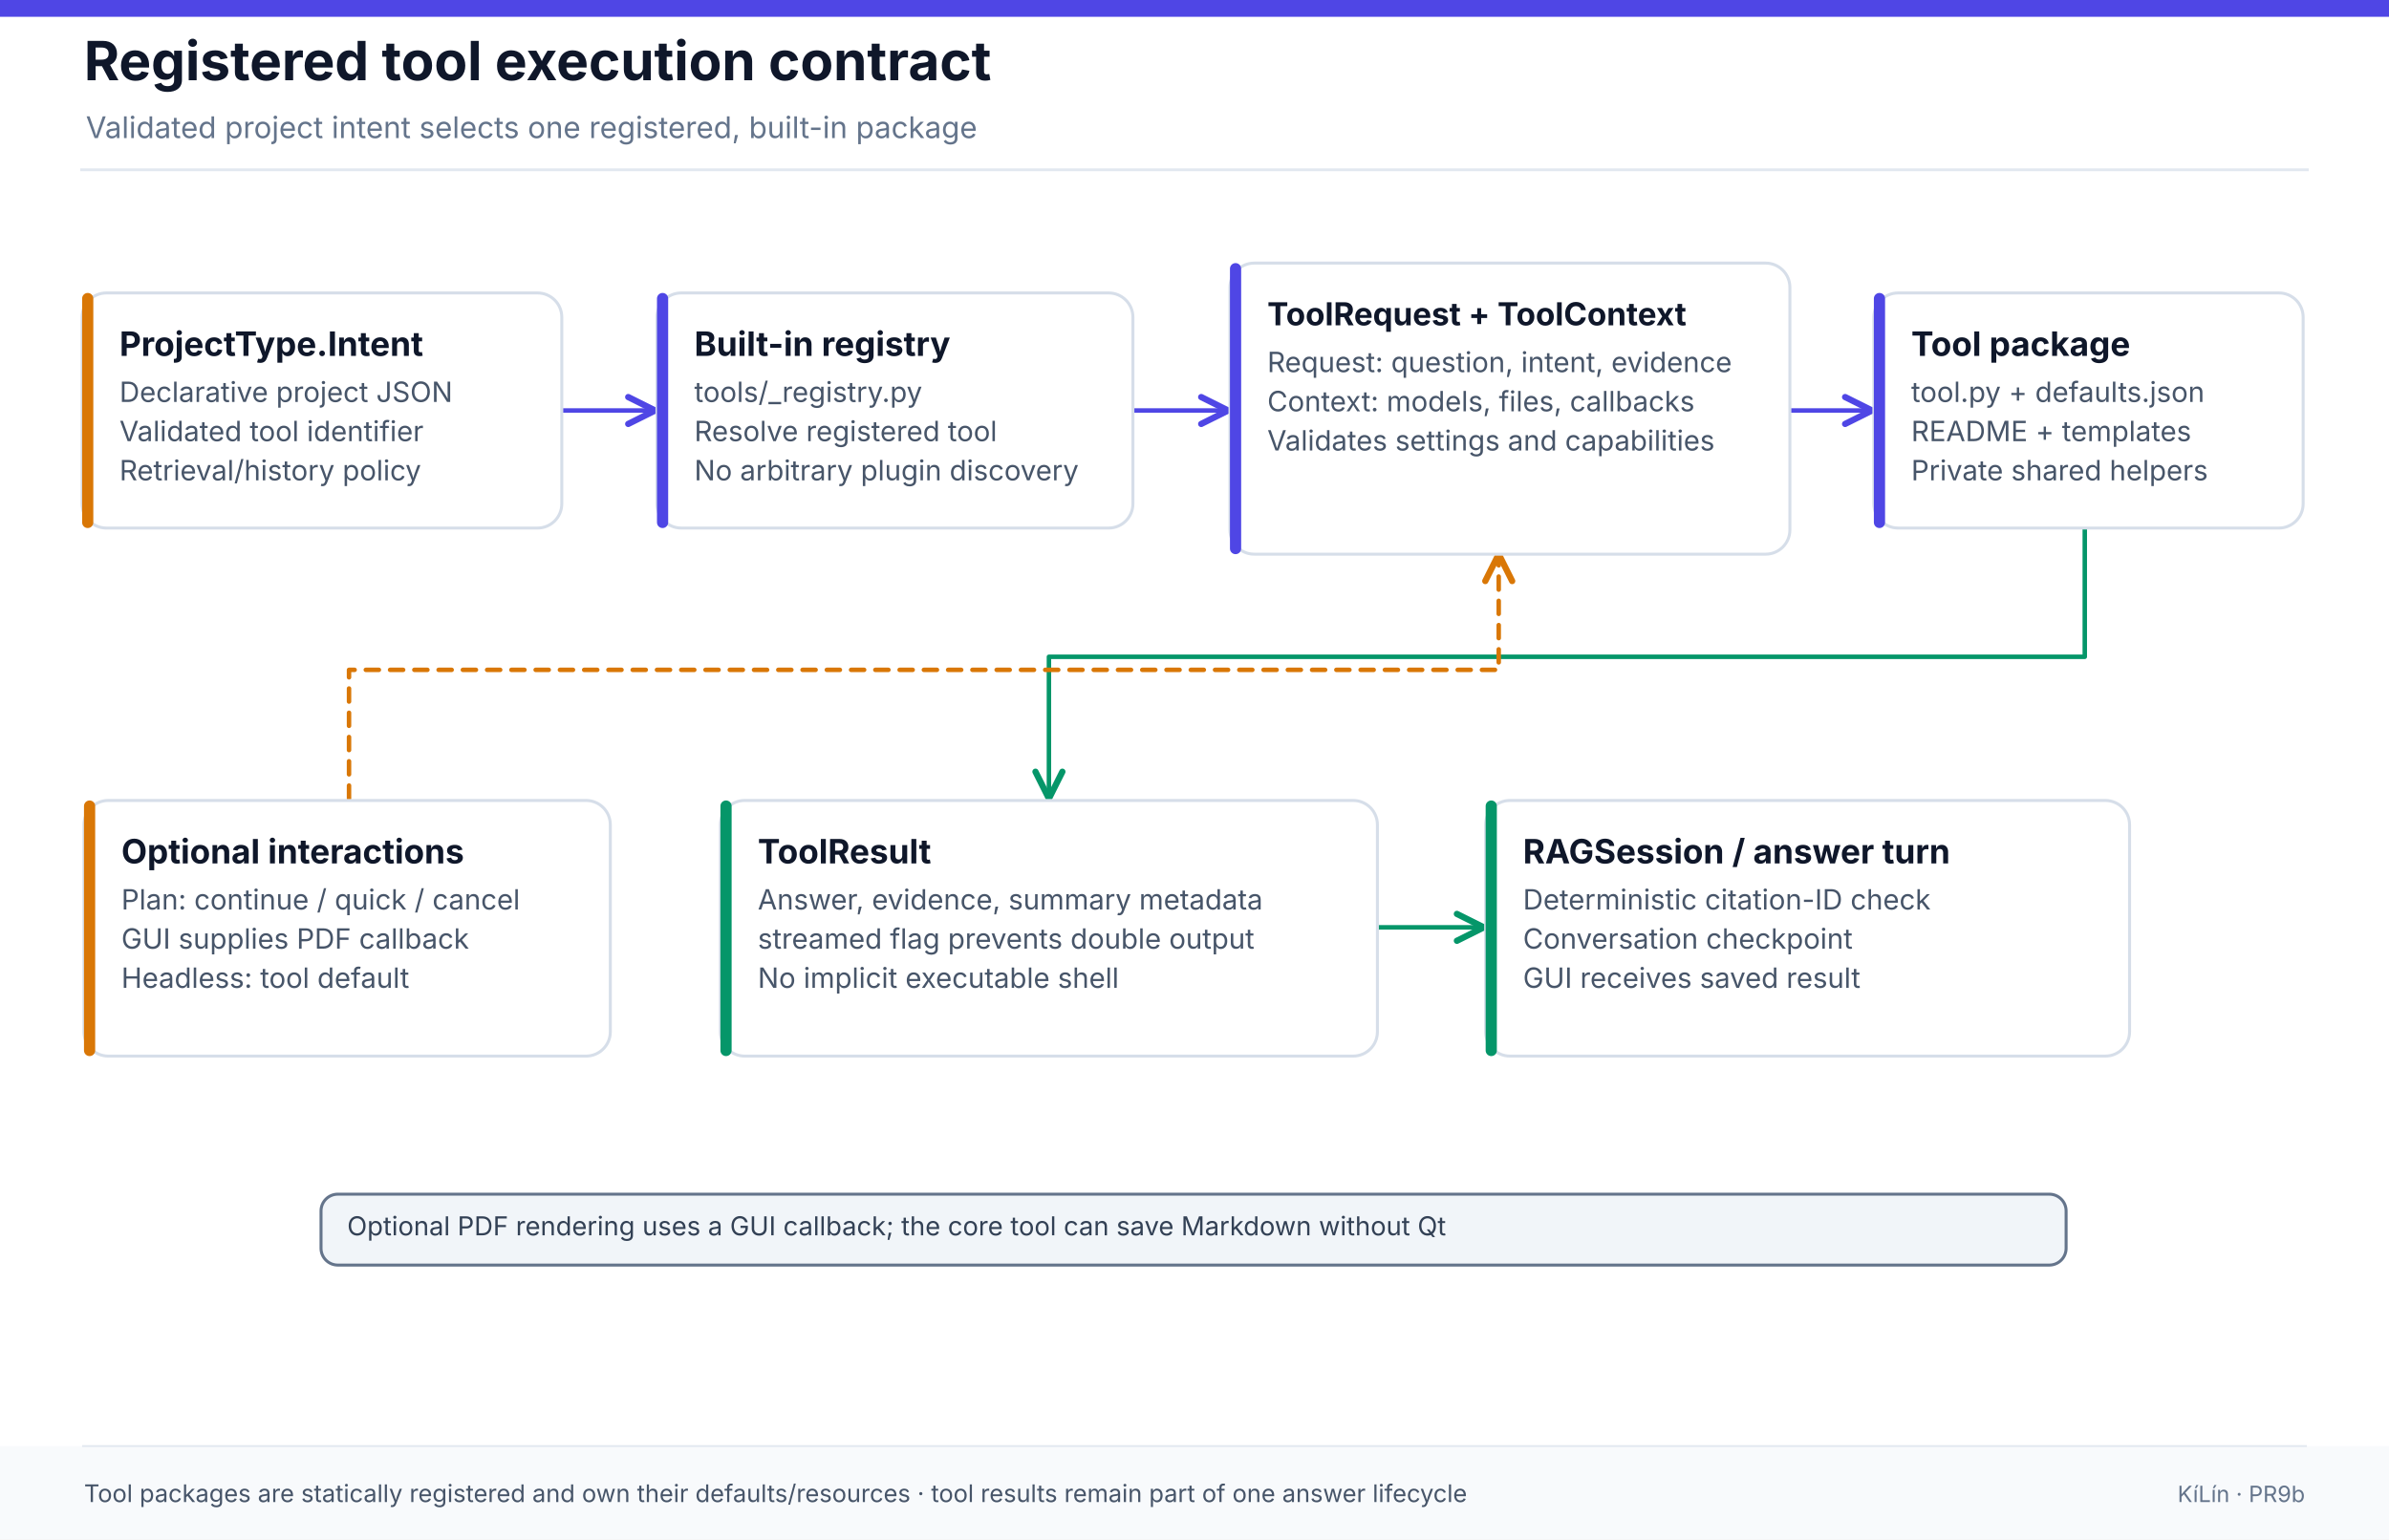
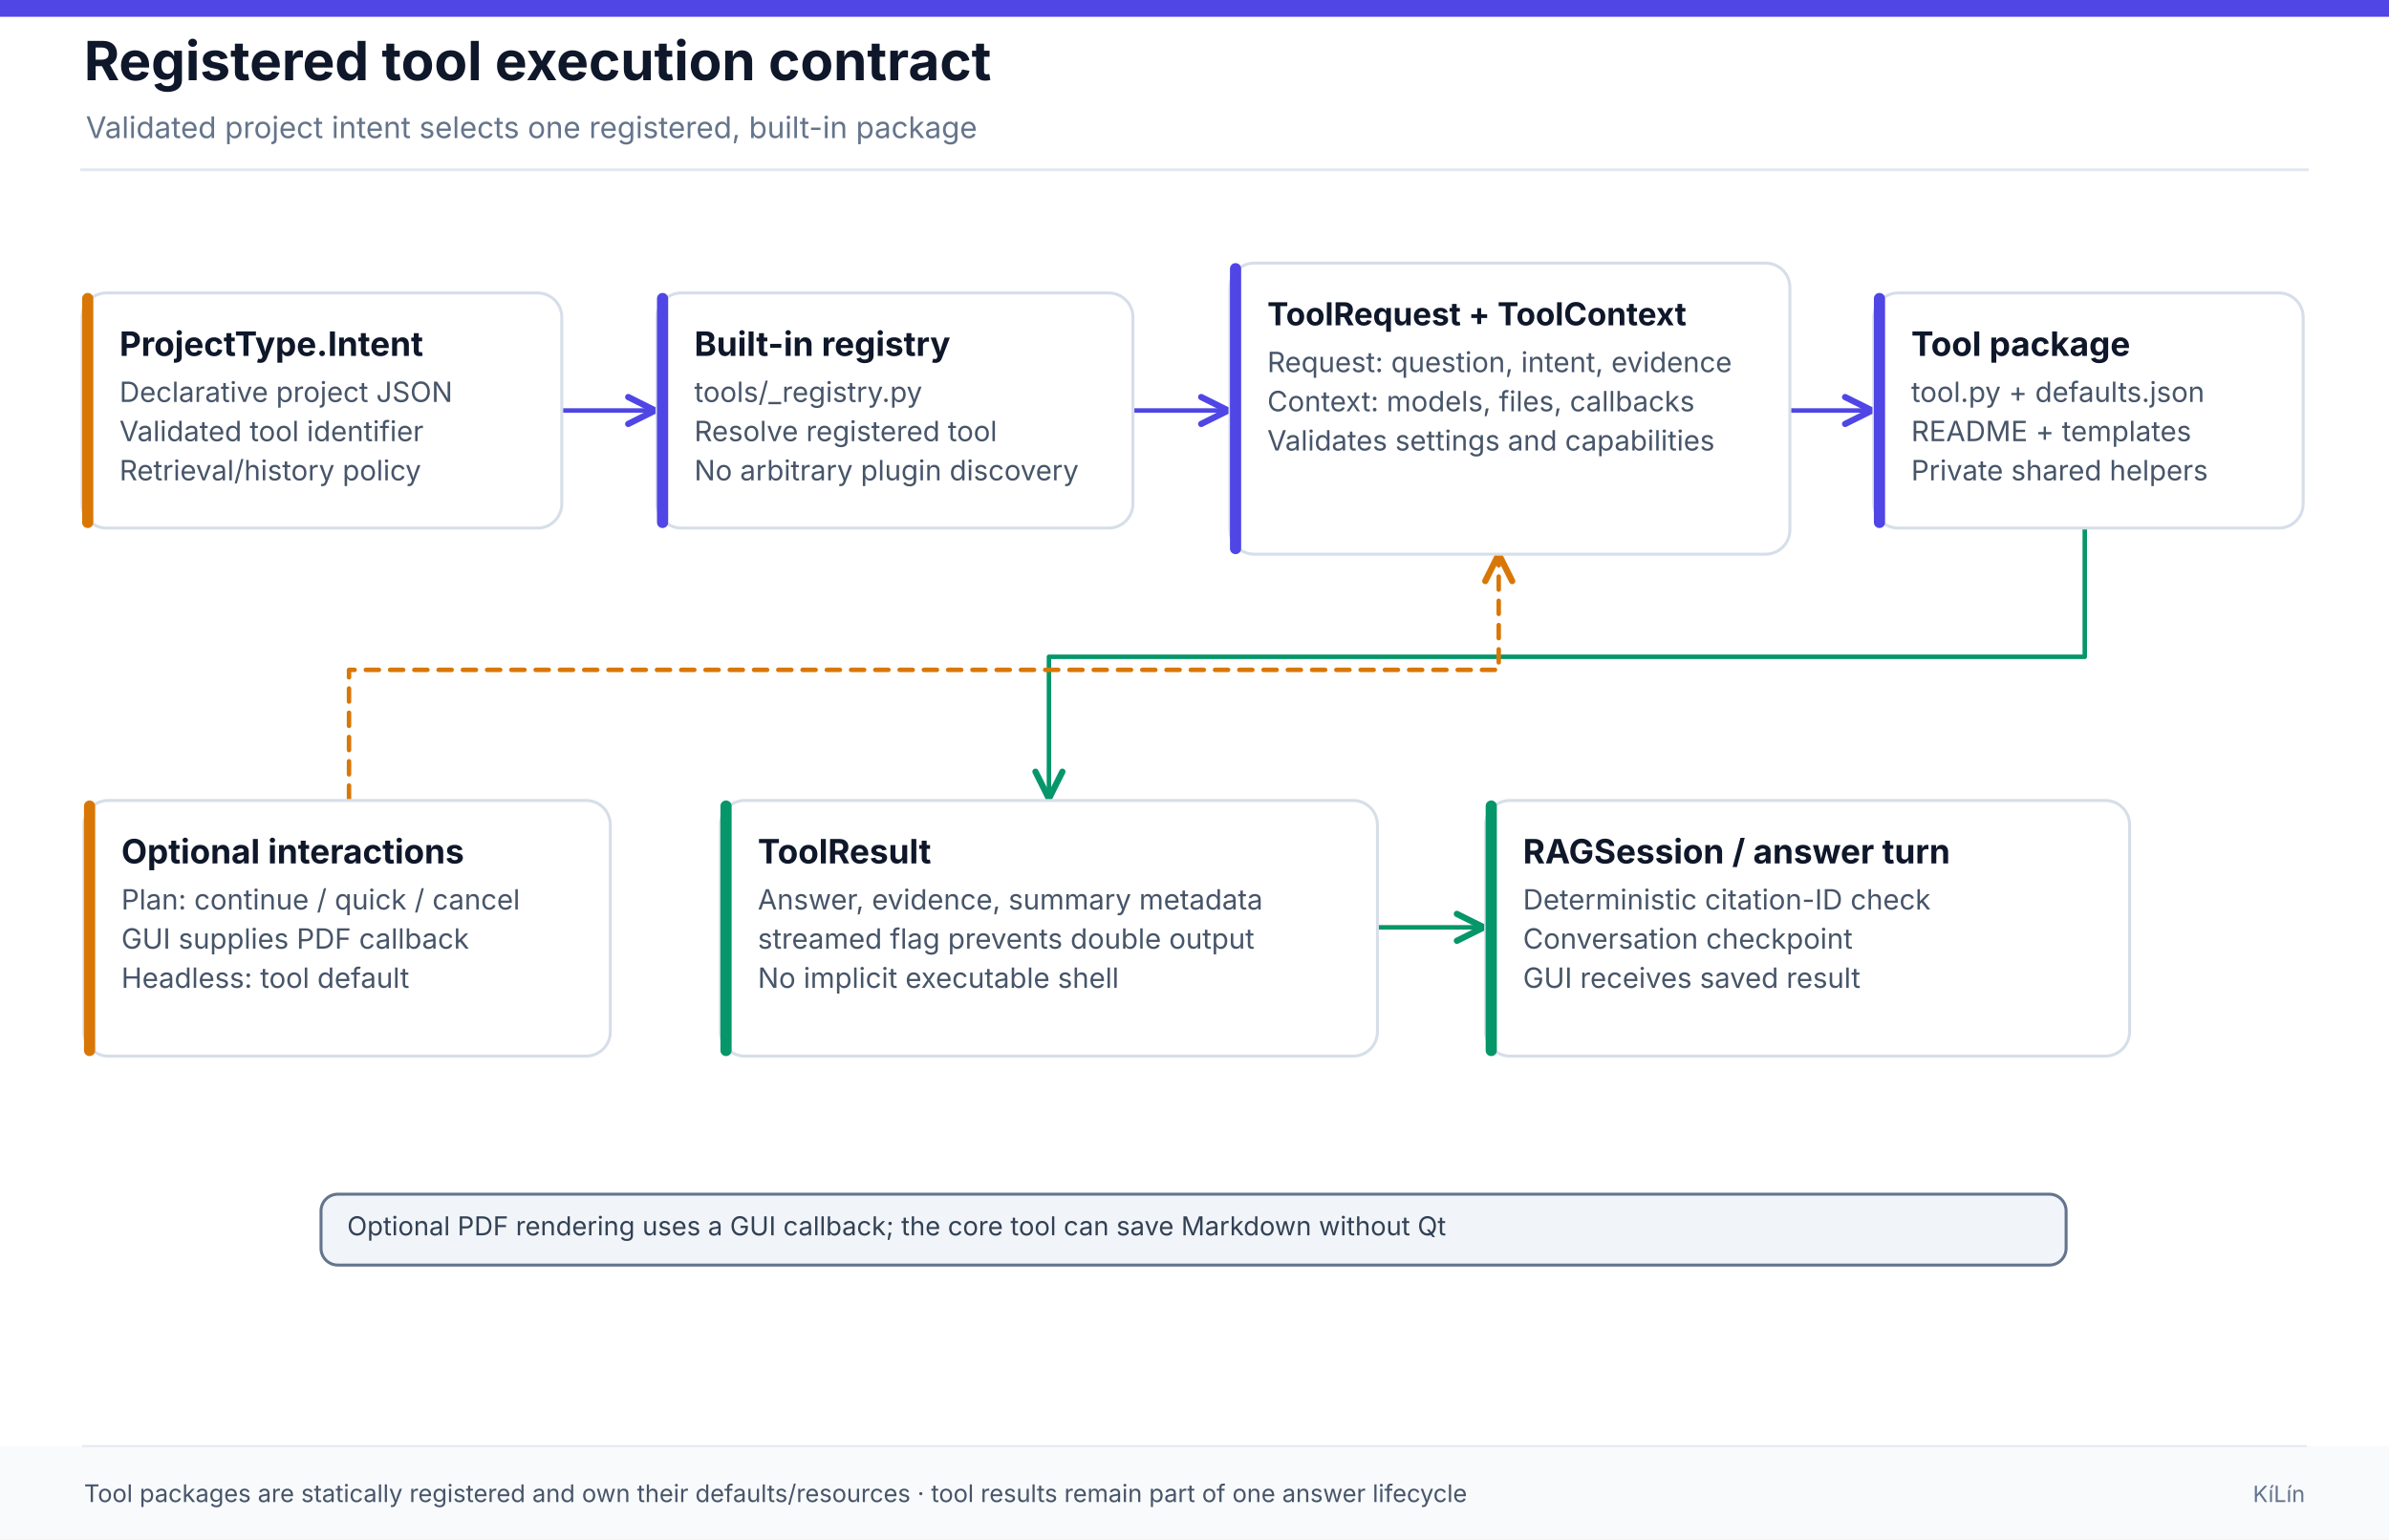
<svg xmlns="http://www.w3.org/2000/svg" width="1280" height="825" viewBox="0 0 1280 825" role="img" aria-labelledby="figure-title figure-description">
  <defs>
    <marker id="arrow-gray" markerWidth="9" markerHeight="9" refX="7" refY="4" orient="auto">
      <path d="M1,1 L7,4 L1,7" fill="none" stroke="#64748B" stroke-width="1.4" stroke-linecap="round" />
    </marker>
    <marker id="arrow-indigo" markerWidth="9" markerHeight="9" refX="7" refY="4" orient="auto">
      <path d="M1,1 L7,4 L1,7" fill="none" stroke="#4F46E5" stroke-width="1.4" stroke-linecap="round" />
    </marker>
    <marker id="arrow-green" markerWidth="9" markerHeight="9" refX="7" refY="4" orient="auto">
      <path d="M1,1 L7,4 L1,7" fill="none" stroke="#059669" stroke-width="1.4" stroke-linecap="round" />
    </marker>
    <marker id="arrow-amber" markerWidth="9" markerHeight="9" refX="7" refY="4" orient="auto">
      <path d="M1,1 L7,4 L1,7" fill="none" stroke="#D97706" stroke-width="1.4" stroke-linecap="round" />
    </marker>
    <marker id="arrow-rose" markerWidth="9" markerHeight="9" refX="7" refY="4" orient="auto">
      <path d="M1,1 L7,4 L1,7" fill="none" stroke="#E11D48" stroke-width="1.4" stroke-linecap="round" />
    </marker>
  </defs>
  <style>
  text { font-family: Inter, 'Avenir Next', 'Segoe UI', Arial, sans-serif; }
</style>
  <rect x="0" y="0" width="1280" height="825" fill="#FFFFFF" />
  <rect x="0" y="0" width="1280" height="9" fill="#4F46E5" />
  <text x="45" y="43" font-family="Inter, Arial, sans-serif" font-size="29" font-weight="750" fill="#0F172A">Registered tool execution contract</text>
  <text x="46" y="74" font-family="Inter, Arial, sans-serif" font-size="16" fill="#64748B">Validated project intent selects one registered, built-in package</text>
  <line x1="43" y1="91" x2="1237" y2="91" stroke="#E2E8F0" stroke-width="1.5" />
  <polyline points="301,220 351,220" fill="none" stroke="#4F46E5" stroke-width="2.4" stroke-linecap="round" stroke-linejoin="round" marker-end="url(#arrow-indigo)" />
  <polyline points="607,220 658,220" fill="none" stroke="#4F46E5" stroke-width="2.4" stroke-linecap="round" stroke-linejoin="round" marker-end="url(#arrow-indigo)" />
  <polyline points="959,220 1003,220" fill="none" stroke="#4F46E5" stroke-width="2.4" stroke-linecap="round" stroke-linejoin="round" marker-end="url(#arrow-indigo)" />
  <polyline points="1117,283 1117,352 562,352 562,428" fill="none" stroke="#059669" stroke-width="2.4" stroke-linecap="round" stroke-linejoin="round" marker-end="url(#arrow-green)" />
  <polyline points="738,497 795,497" fill="none" stroke="#059669" stroke-width="2.4" stroke-linecap="round" stroke-linejoin="round" marker-end="url(#arrow-green)" />
  <polyline points="187,428 187,359 803,359 803,297" fill="none" stroke="#D97706" stroke-width="2.4" stroke-linecap="round" stroke-linejoin="round" stroke-dasharray="7 6" marker-end="url(#arrow-amber)" />
  <rect id="intent" x="44" y="157" width="257" height="126" rx="13" fill="#FFFFFF" stroke="#D6DEE9" stroke-width="1.6" />
  <rect x="44" y="157" width="6" height="126" rx="3" fill="#D97706" />
  <text x="64" y="184" fill="#0F172A" font-size="18" font-weight="700" text-anchor="start" dominant-baseline="middle">
    <tspan x="64" dy="0">ProjectType.Intent</tspan>
  </text>
  <text x="64" y="210" fill="#475569" font-size="15" font-weight="400" text-anchor="start" dominant-baseline="middle">
    <tspan x="64" dy="0">Declarative project JSON</tspan>
    <tspan x="64" dy="21">Validated tool identifier</tspan>
    <tspan x="64" dy="21">Retrieval/history policy</tspan>
  </text>
  <rect id="tool-registry" x="352" y="157" width="255" height="126" rx="13" fill="#FFFFFF" stroke="#D6DEE9" stroke-width="1.6" />
  <rect x="352" y="157" width="6" height="126" rx="3" fill="#4F46E5" />
  <text x="372" y="184" fill="#0F172A" font-size="18" font-weight="700" text-anchor="start" dominant-baseline="middle">
    <tspan x="372" dy="0">Built-in registry</tspan>
  </text>
  <text x="372" y="210" fill="#475569" font-size="15" font-weight="400" text-anchor="start" dominant-baseline="middle">
    <tspan x="372" dy="0">tools/_registry.py</tspan>
    <tspan x="372" dy="21">Resolve registered tool</tspan>
    <tspan x="372" dy="21">No arbitrary plugin discovery</tspan>
  </text>
  <rect id="tool-context" x="659" y="141" width="300" height="156" rx="13" fill="#FFFFFF" stroke="#D6DEE9" stroke-width="1.6" />
  <rect x="659" y="141" width="6" height="156" rx="3" fill="#4F46E5" />
  <text x="679" y="168" fill="#0F172A" font-size="17" font-weight="700" text-anchor="start" dominant-baseline="middle">
    <tspan x="679" dy="0">ToolRequest + ToolContext</tspan>
  </text>
  <text x="679" y="194" fill="#475569" font-size="15" font-weight="400" text-anchor="start" dominant-baseline="middle">
    <tspan x="679" dy="0">Request: question, intent, evidence</tspan>
    <tspan x="679" dy="21">Context: models, files, callbacks</tspan>
    <tspan x="679" dy="21">Validates settings and capabilities</tspan>
  </text>
  <rect id="tool-package" x="1004" y="157" width="230" height="126" rx="13" fill="#FFFFFF" stroke="#D6DEE9" stroke-width="1.6" />
  <rect x="1004" y="157" width="6" height="126" rx="3" fill="#4F46E5" />
  <text x="1024" y="184" fill="#0F172A" font-size="18" font-weight="700" text-anchor="start" dominant-baseline="middle">
    <tspan x="1024" dy="0">Tool package</tspan>
  </text>
  <text x="1024" y="210" fill="#475569" font-size="15" font-weight="400" text-anchor="start" dominant-baseline="middle">
    <tspan x="1024" dy="0">tool.py + defaults.json</tspan>
    <tspan x="1024" dy="21">README + templates</tspan>
    <tspan x="1024" dy="21">Private shared helpers</tspan>
  </text>
  <rect id="tool-result" x="386" y="429" width="352" height="137" rx="13" fill="#FFFFFF" stroke="#D6DEE9" stroke-width="1.6" />
  <rect x="386" y="429" width="6" height="137" rx="3" fill="#059669" />
  <text x="406" y="456" fill="#0F172A" font-size="18" font-weight="700" text-anchor="start" dominant-baseline="middle">
    <tspan x="406" dy="0">ToolResult</tspan>
  </text>
  <text x="406" y="482" fill="#475569" font-size="15" font-weight="400" text-anchor="start" dominant-baseline="middle">
    <tspan x="406" dy="0">Answer, evidence, summary metadata</tspan>
    <tspan x="406" dy="21">streamed flag prevents double output</tspan>
    <tspan x="406" dy="21">No implicit executable shell</tspan>
  </text>
  <rect id="tool-answer" x="796" y="429" width="345" height="137" rx="13" fill="#FFFFFF" stroke="#D6DEE9" stroke-width="1.6" />
  <rect x="796" y="429" width="6" height="137" rx="3" fill="#059669" />
  <text x="816" y="456" fill="#0F172A" font-size="18" font-weight="700" text-anchor="start" dominant-baseline="middle">
    <tspan x="816" dy="0">RAGSession / answer turn</tspan>
  </text>
  <text x="816" y="482" fill="#475569" font-size="15" font-weight="400" text-anchor="start" dominant-baseline="middle">
    <tspan x="816" dy="0">Deterministic citation-ID check</tspan>
    <tspan x="816" dy="21">Conversation checkpoint</tspan>
    <tspan x="816" dy="21">GUI receives saved result</tspan>
  </text>
  <rect id="tool-options" x="45" y="429" width="282" height="137" rx="13" fill="#FFFFFF" stroke="#D6DEE9" stroke-width="1.6" />
  <rect x="45" y="429" width="6" height="137" rx="3" fill="#D97706" />
  <text x="65" y="456" fill="#0F172A" font-size="18" font-weight="700" text-anchor="start" dominant-baseline="middle">
    <tspan x="65" dy="0">Optional interactions</tspan>
  </text>
  <text x="65" y="482" fill="#475569" font-size="15" font-weight="400" text-anchor="start" dominant-baseline="middle">
    <tspan x="65" dy="0">Plan: continue / quick / cancel</tspan>
    <tspan x="65" dy="21">GUI supplies PDF callback</tspan>
    <tspan x="65" dy="21">Headless: tool default</tspan>
  </text>
  <rect x="172" y="640" width="935" height="38" rx="9" fill="#F1F5F9" stroke="#64748B" stroke-width="1.6" />
  <text x="186" y="657" fill="#334155" font-size="14" font-weight="400" text-anchor="start" dominant-baseline="middle">
    <tspan x="186" dy="0">Optional PDF rendering uses a GUI callback; the core tool can save Markdown without Qt</tspan>
  </text>
  <rect x="0" y="775" width="1280" height="50" fill="#F8FAFC" />
  <line x1="44" y1="775" x2="1236" y2="775" stroke="#E2E8F0" />
  <text x="45" y="805" font-size="13" fill="#475569" font-family="Inter,Arial,sans-serif">Tool packages are statically registered and own their defaults/resources · tool results remain part of one answer lifecycle</text>
-   <text x="1235" y="805" text-anchor="end" font-size="12" fill="#64748B" font-family="Inter,Arial,sans-serif">KíLín · PR9b</text>
+   <text x="1235" y="805" text-anchor="end" font-size="12" fill="#64748B" font-family="Inter,Arial,sans-serif">KíLín</text>
</svg>
